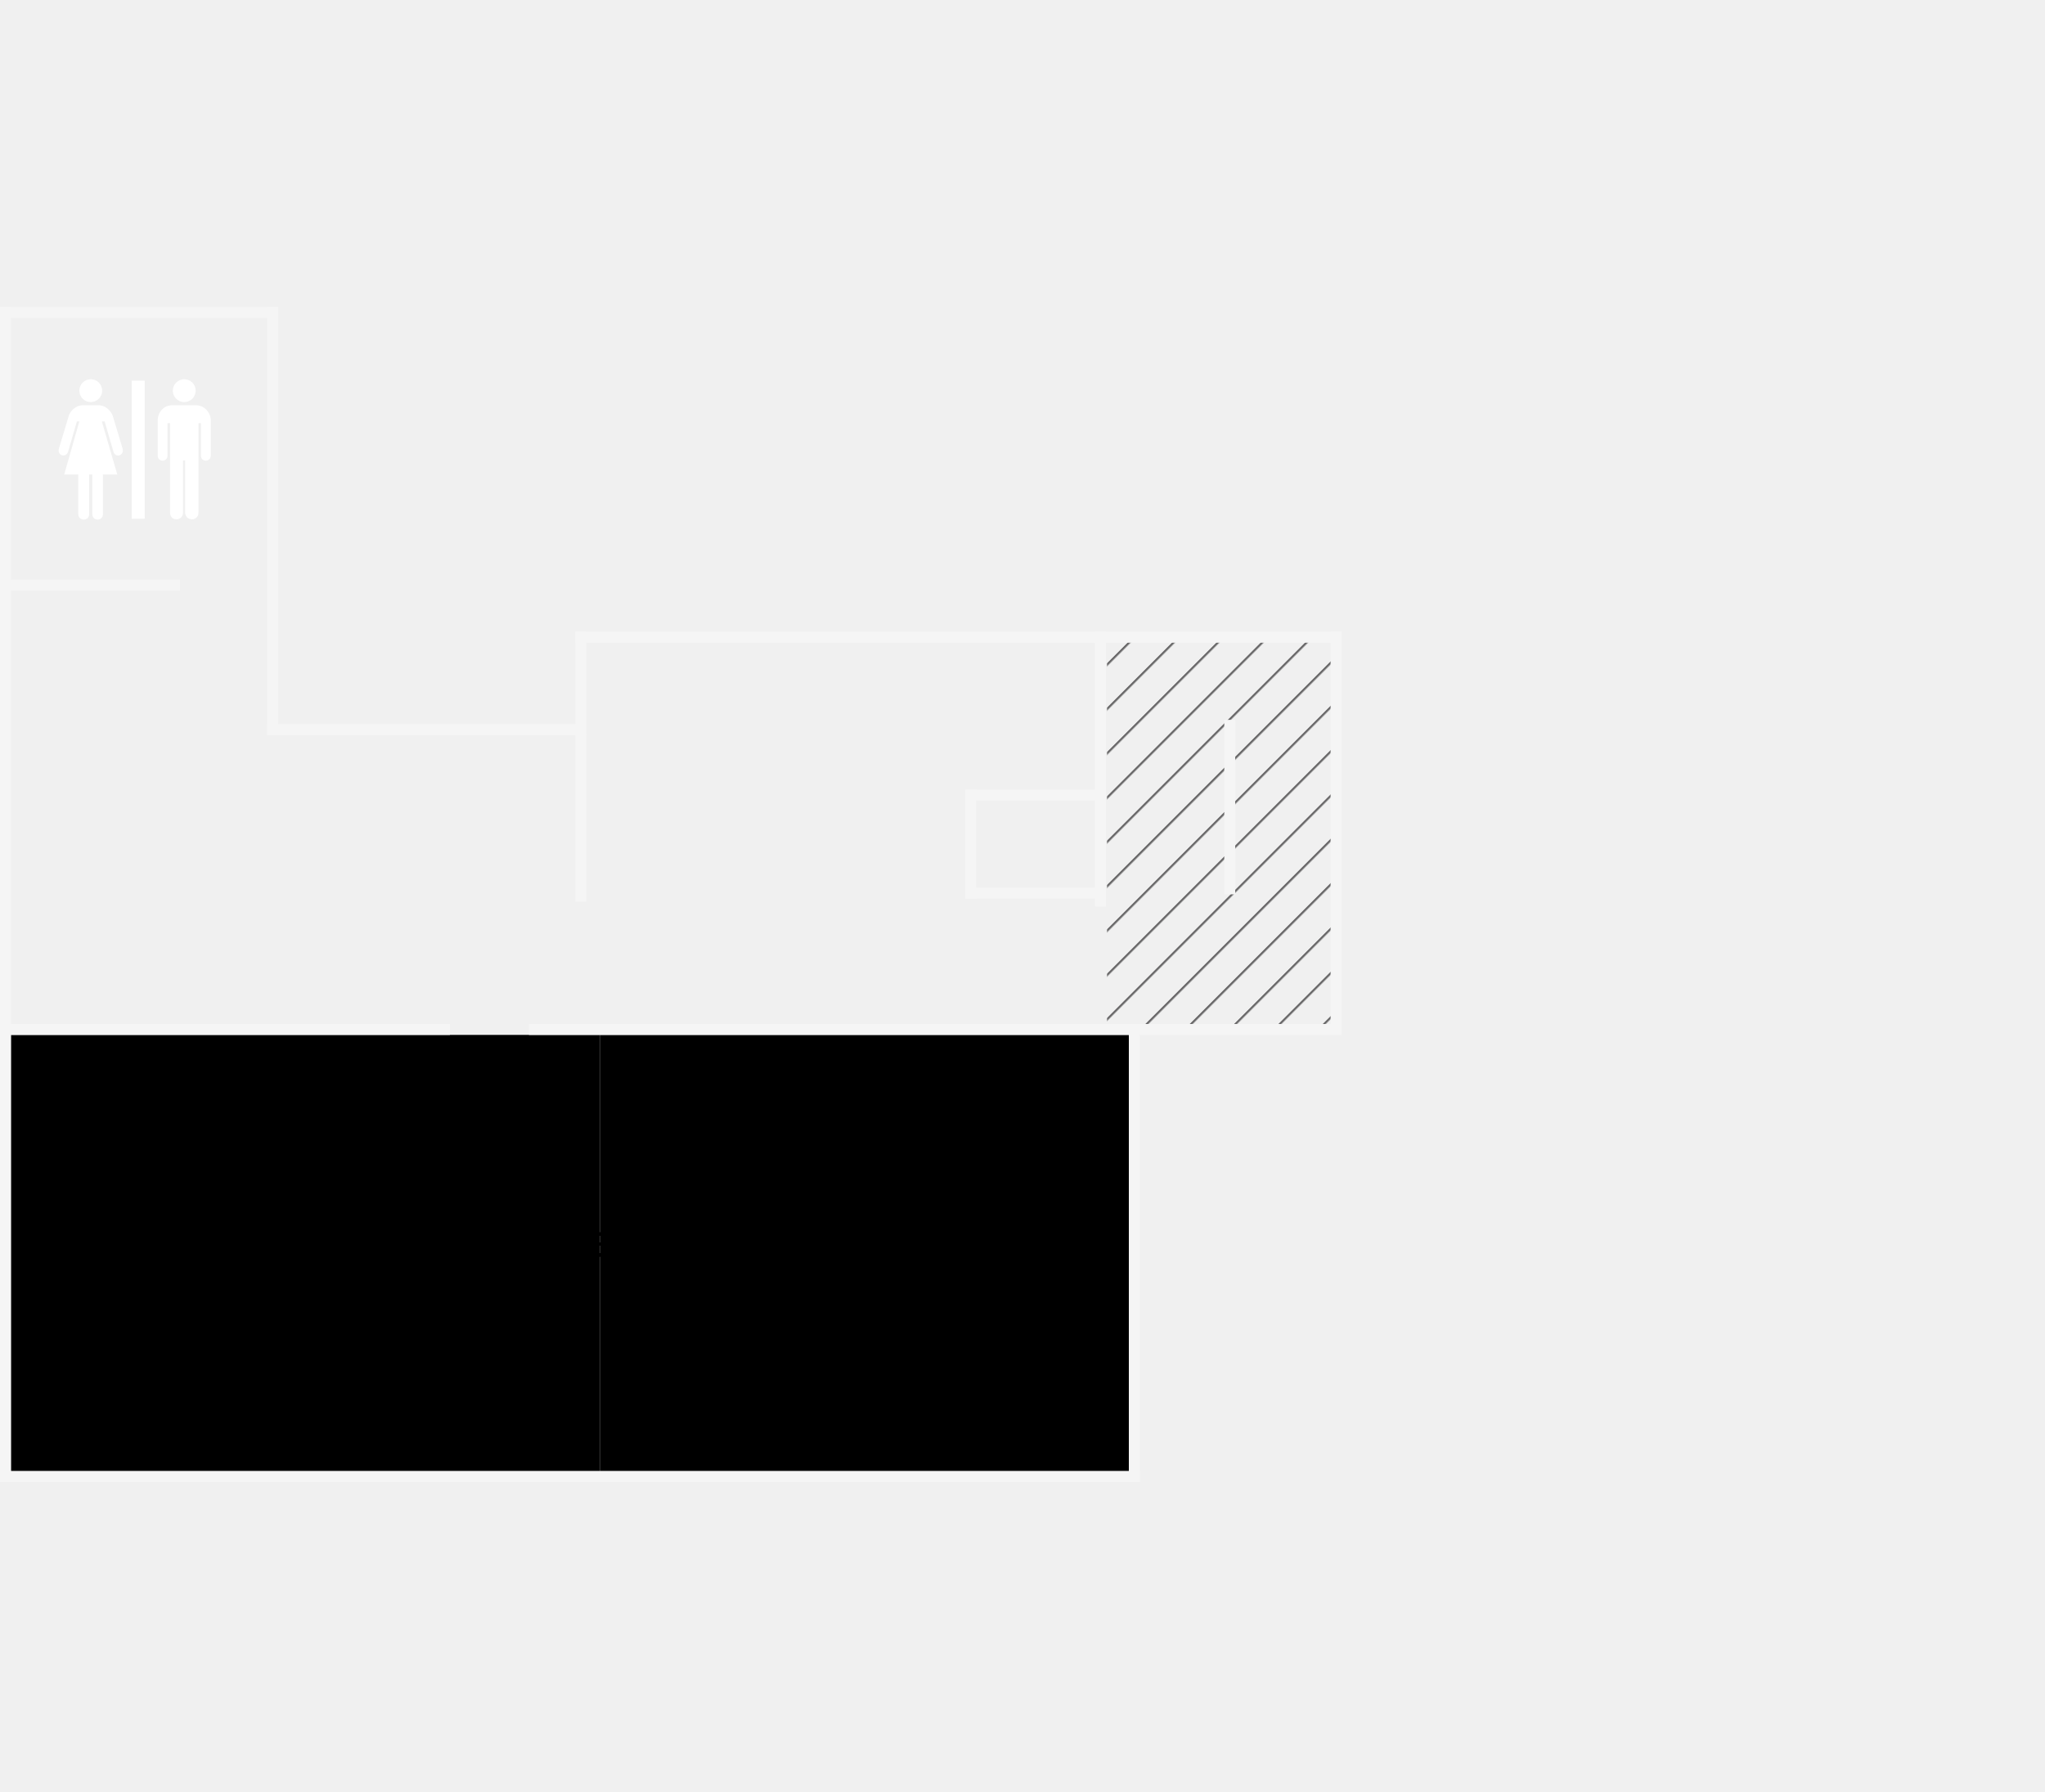
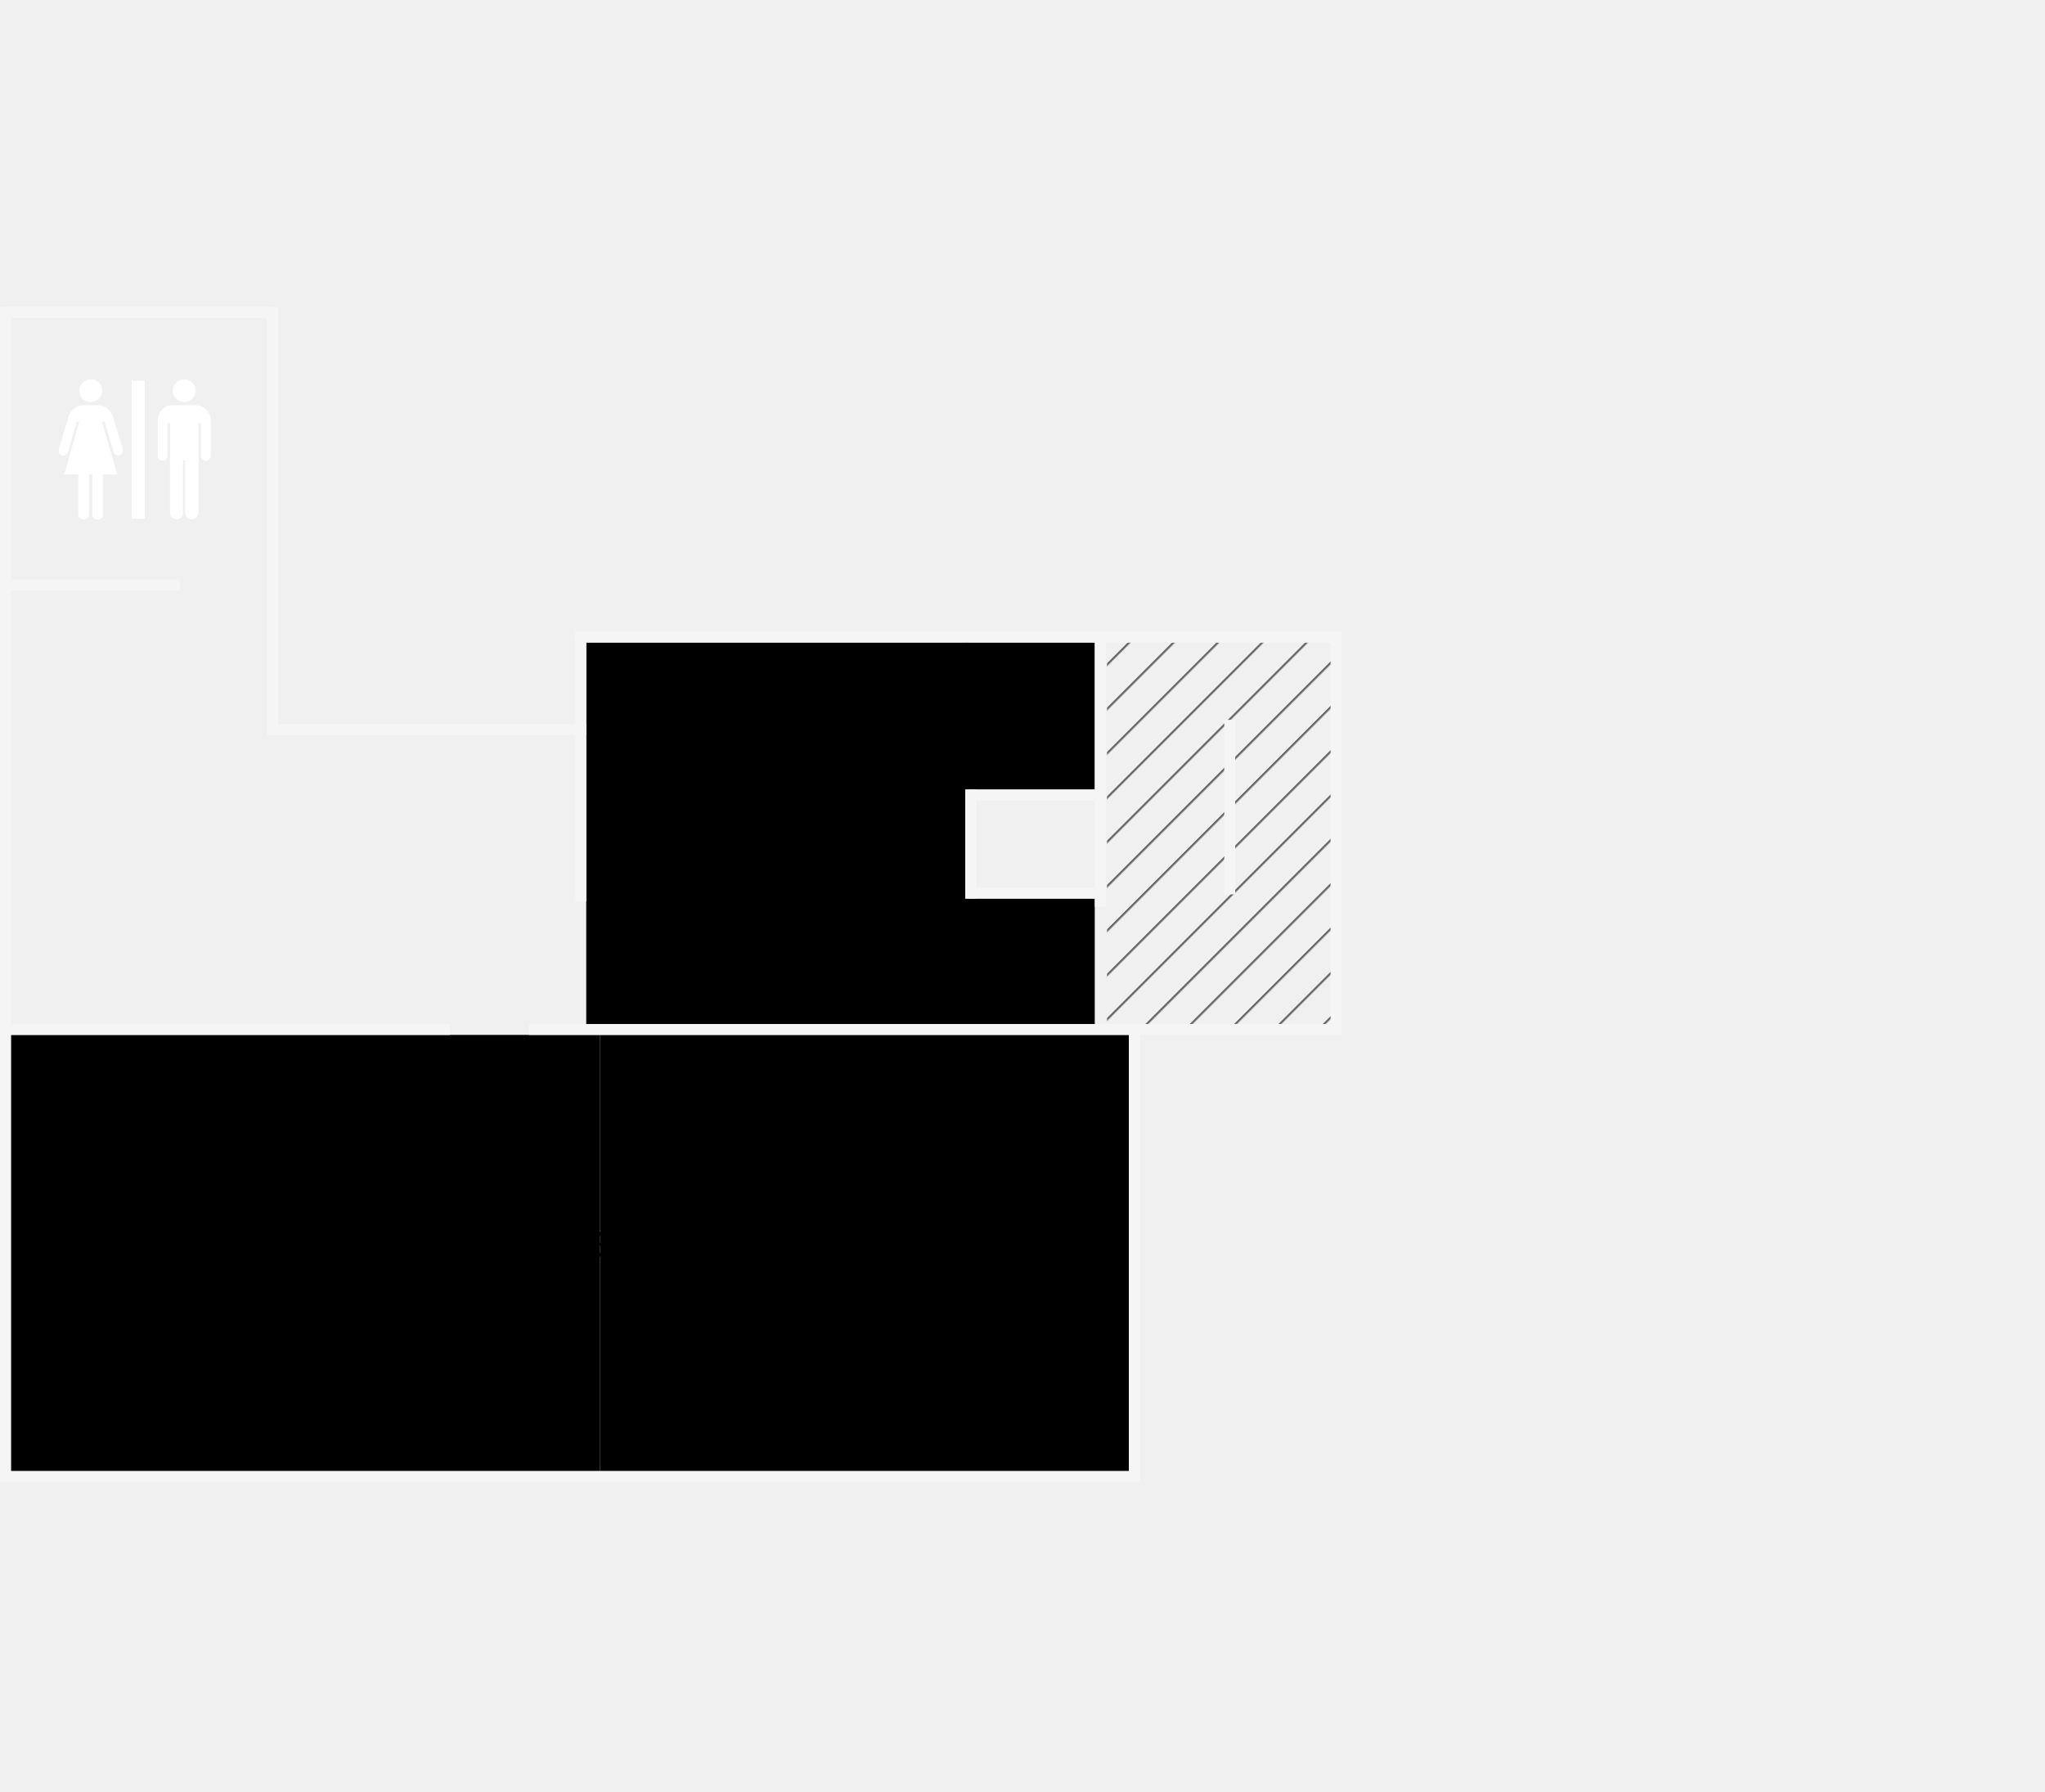
<svg xmlns="http://www.w3.org/2000/svg" version="1.1" width="493px" height="432px" viewBox="0 0 750 432">
  <defs>
    <pattern patternUnits="userSpaceOnUse" width="11.5" height="11.5" x="0" y="0" patternTransform="rotate(45)" id="mx-pattern-hatch-1-636263-0">
      <line x1="0" y1="0" x2="0" y2="11.5" stroke="#636263" stroke-width="1.5" />
    </pattern>
  </defs>
  <g>
    <g id="background">
      <rect x="0" y="0" width="750px" height="432px" fill-opacity="0" />
    </g>
    <g id="rooms">
+       <g id="B-31-TensorFlow">
+         <rect x="354" y="123" width="47.5" height="54" />
+         <rect x="215" y="123" width="140" height="140" />
+         <rect x="354" y="217" width="47.5" height="46" />
+       </g>
      <g id="S-33a-Deep-Blue">
+         <path d="M 4 267 L 220 267 L 220 427 L 4 427 L 4 267 Z" />
+       </g>
+       <g id="S-33b-Blue-Brain">
        <path d="M 220 267 L 414 267 L 414 427 L 220 427 L 220 267 Z" />
      </g>
-       <g id="S-33b-Blue-Brain">
-         <path d="M 4 267 L 220 267 L 220 427 L 4 427 L 4 267 Z" />
+       <g id="B-31-TensorFlow-Text">
+         <text x="286" y="200" font-family="Helvetica" font-size="16px" text-anchor="middle">TensorFlow</text>
      </g>
      <g id="S-33a-Deep-Blue-Text">
-         <text x="322" y="348" font-family="Helvetica" font-size="16px" text-anchor="middle">Deep</text>
+         <text x="76" y="348" font-family="Helvetica" font-size="16px" text-anchor="middle">Deep</text>
        <text x="209" y="348" font-family="Helvetica" font-size="16px" text-anchor="middle">Blue</text>
      </g>
      <g id="S-33b-Blue-Brain-Text">
        <text x="209" y="348" font-family="Helvetica" font-size="16px" text-anchor="middle">Blue</text>
-         <text x="76" y="348" font-family="Helvetica" font-size="16px" text-anchor="middle">Brain</text>
+         <text x="322" y="348" font-family="Helvetica" font-size="16px" text-anchor="middle">Brain</text>
      </g>
    </g>
    <g id="floor">
      <rect x="406" y="123" width="83" height="140" fill="url(#mx-pattern-hatch-1-636263-0)" />
      <rect x="0" y="0" width="4.01" height="431" fill="#f5f5f5" />
      <rect x="0" y="0" width="102" height="4.01" fill="#f5f5f5" />
      <rect x="401.54" y="119.11" width="4.01" height="100.89" fill="#f5f5f5" />
      <rect x="211" y="119.11" width="4.01" height="99" fill="#f5f5f5" />
      <rect x="0" y="263" width="165" height="4.01" fill="#f5f5f5" />
      <rect x="0" y="426.99" width="418" height="4.01" fill="#f5f5f5" />
      <rect x="414" y="263" width="4.01" height="168" fill="#f5f5f5" />
      <rect x="194" y="263" width="298" height="4.01" fill="#f5f5f5" />
      <rect x="487.99" y="119.11" width="4.01" height="147.89" fill="#f5f5f5" />
      <rect x="211" y="119.11" width="281" height="4.01" fill="#f5f5f5" />
      <rect x="98" y="152.98" width="117" height="4.01" fill="#f5f5f5" />
      <rect x="98" y="0" width="4.01" height="157" fill="#f5f5f5" />
      <rect x="354" y="212.99" width="51.55" height="4.01" fill="#f5f5f5" />
      <rect x="354" y="177" width="51.55" height="4.01" fill="#f5f5f5" />
      <rect x="354" y="177" width="4.01" height="40" fill="#f5f5f5" />
      <rect x="0" y="100" width="66" height="4.01" fill="#f5f5f5" />
      <rect x="449" y="151.44" width="4.01" height="64" fill="#f5f5f5" />
      <svg x="21.5" y="26.5" width="620" height="572">
        <circle cx="130.95" cy="46.586" r="46.545" fill="#ffffff" transform="scale(0.09,0.09)" />
        <path d="M124.505,388.155V549.989C124.262,579.392,80.495,579.392,80.108,549.989V388.155H22.822L84.405,171.9H74.38L38.576,295.065C29.524,322.305,-7.311,311.277,1.339,282.176L41.44,148.985C46.051,133.69,65.328,106.681,98.726,106.02H128.802H163.174C195.609,106.681,214.967,133.919,220.46,148.985L260.561,282.176C268.696,311.134,232.153,323.021,223.325,295.065L187.521,171.9H176.063L239.079,388.155H180.36V549.989C180.818,579.392,137.223,579.248,137.395,549.989V388.155H124.505z" fill="#ffffff" transform="scale(0.09,0.09)" />
        <circle cx="511.905" cy="46.586" r="46.545" fill="#ffffff" transform="scale(0.09,0.09)" />
        <path d="M462.496,106.02C426.706,106.02,403.777,137.008,403.777,167.603V310.819C403.448,338.803,443.743,338.803,443.878,310.819V179.06H453.903V542.829C453.281,580.809,506.95,579.721,506.893,542.829V330.869H515.486V542.829C516.188,579.721,570.137,580.809,569.908,542.829V179.06H579.933V310.819C579.461,339.018,619.547,339.018,620.034,310.819V167.603C619.461,137.008,595.673,106.569,559.883,106.02H462.496z" fill="#ffffff" transform="scale(0.09,0.09)" />
        <rect x="297.791" y="5.768" width="52.997" height="562.84" fill="#ffffff" transform="scale(0.09,0.09)" />
      </svg>
    </g>
  </g>
</svg>
